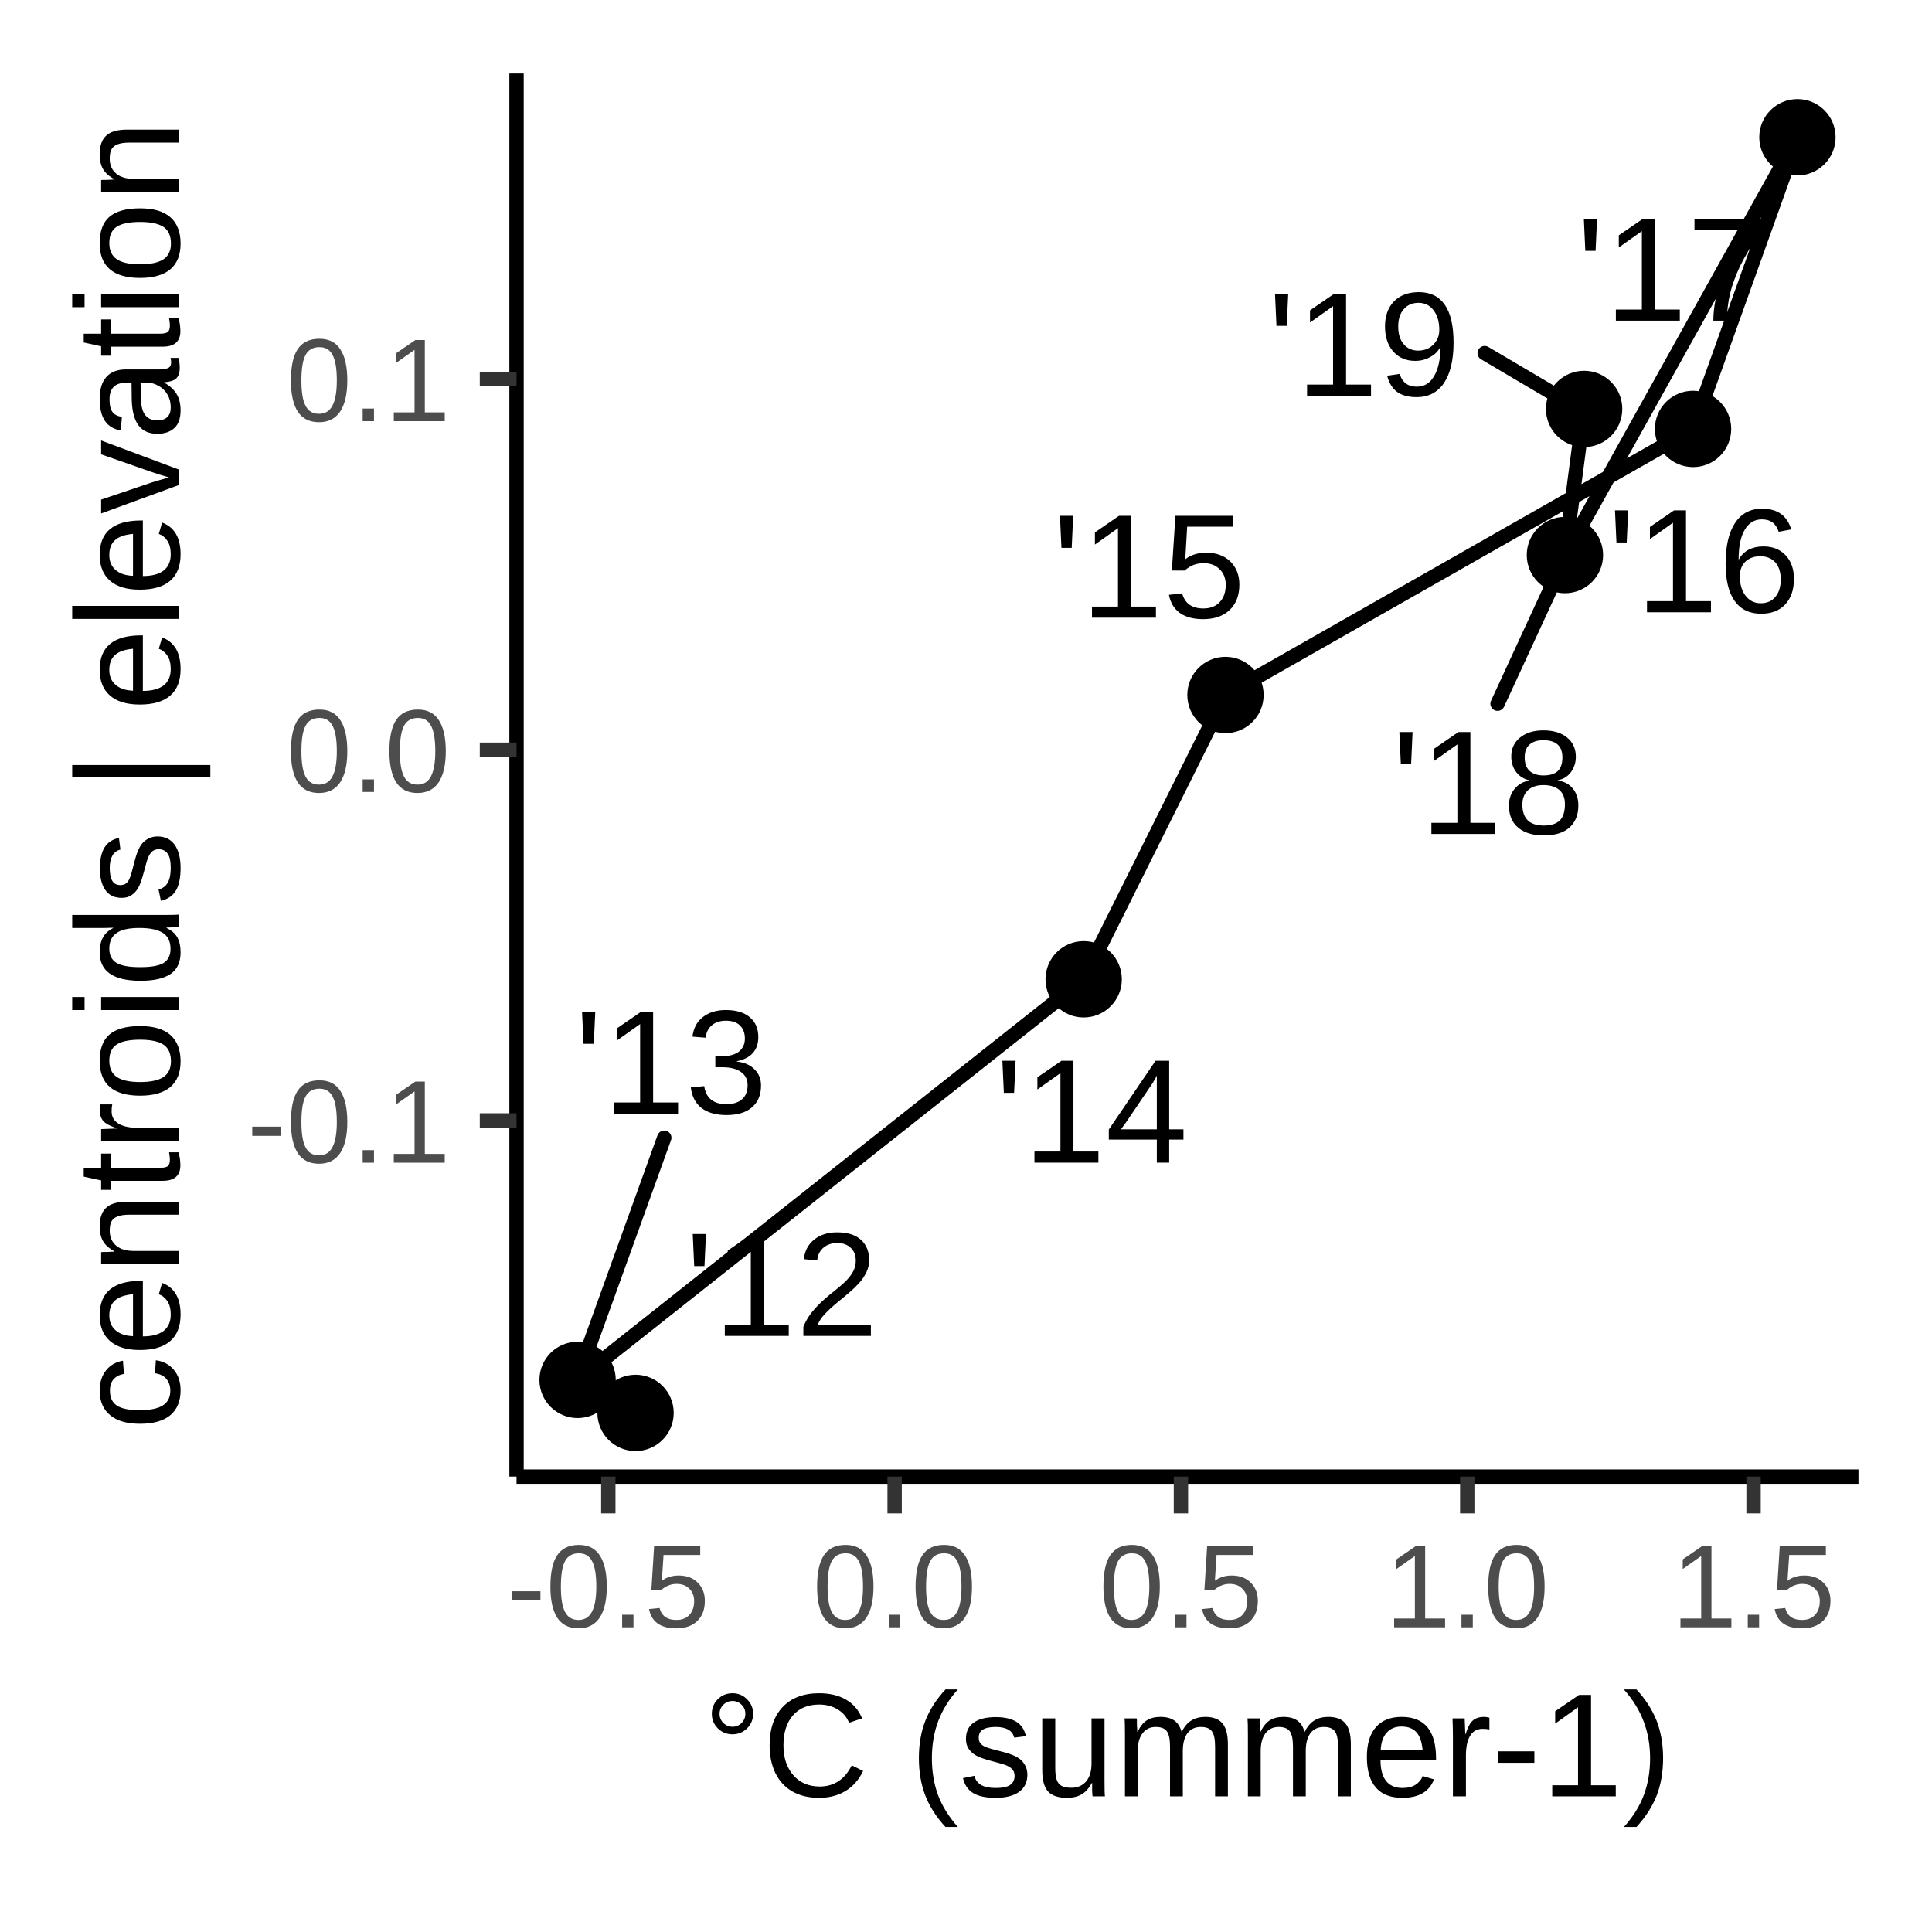
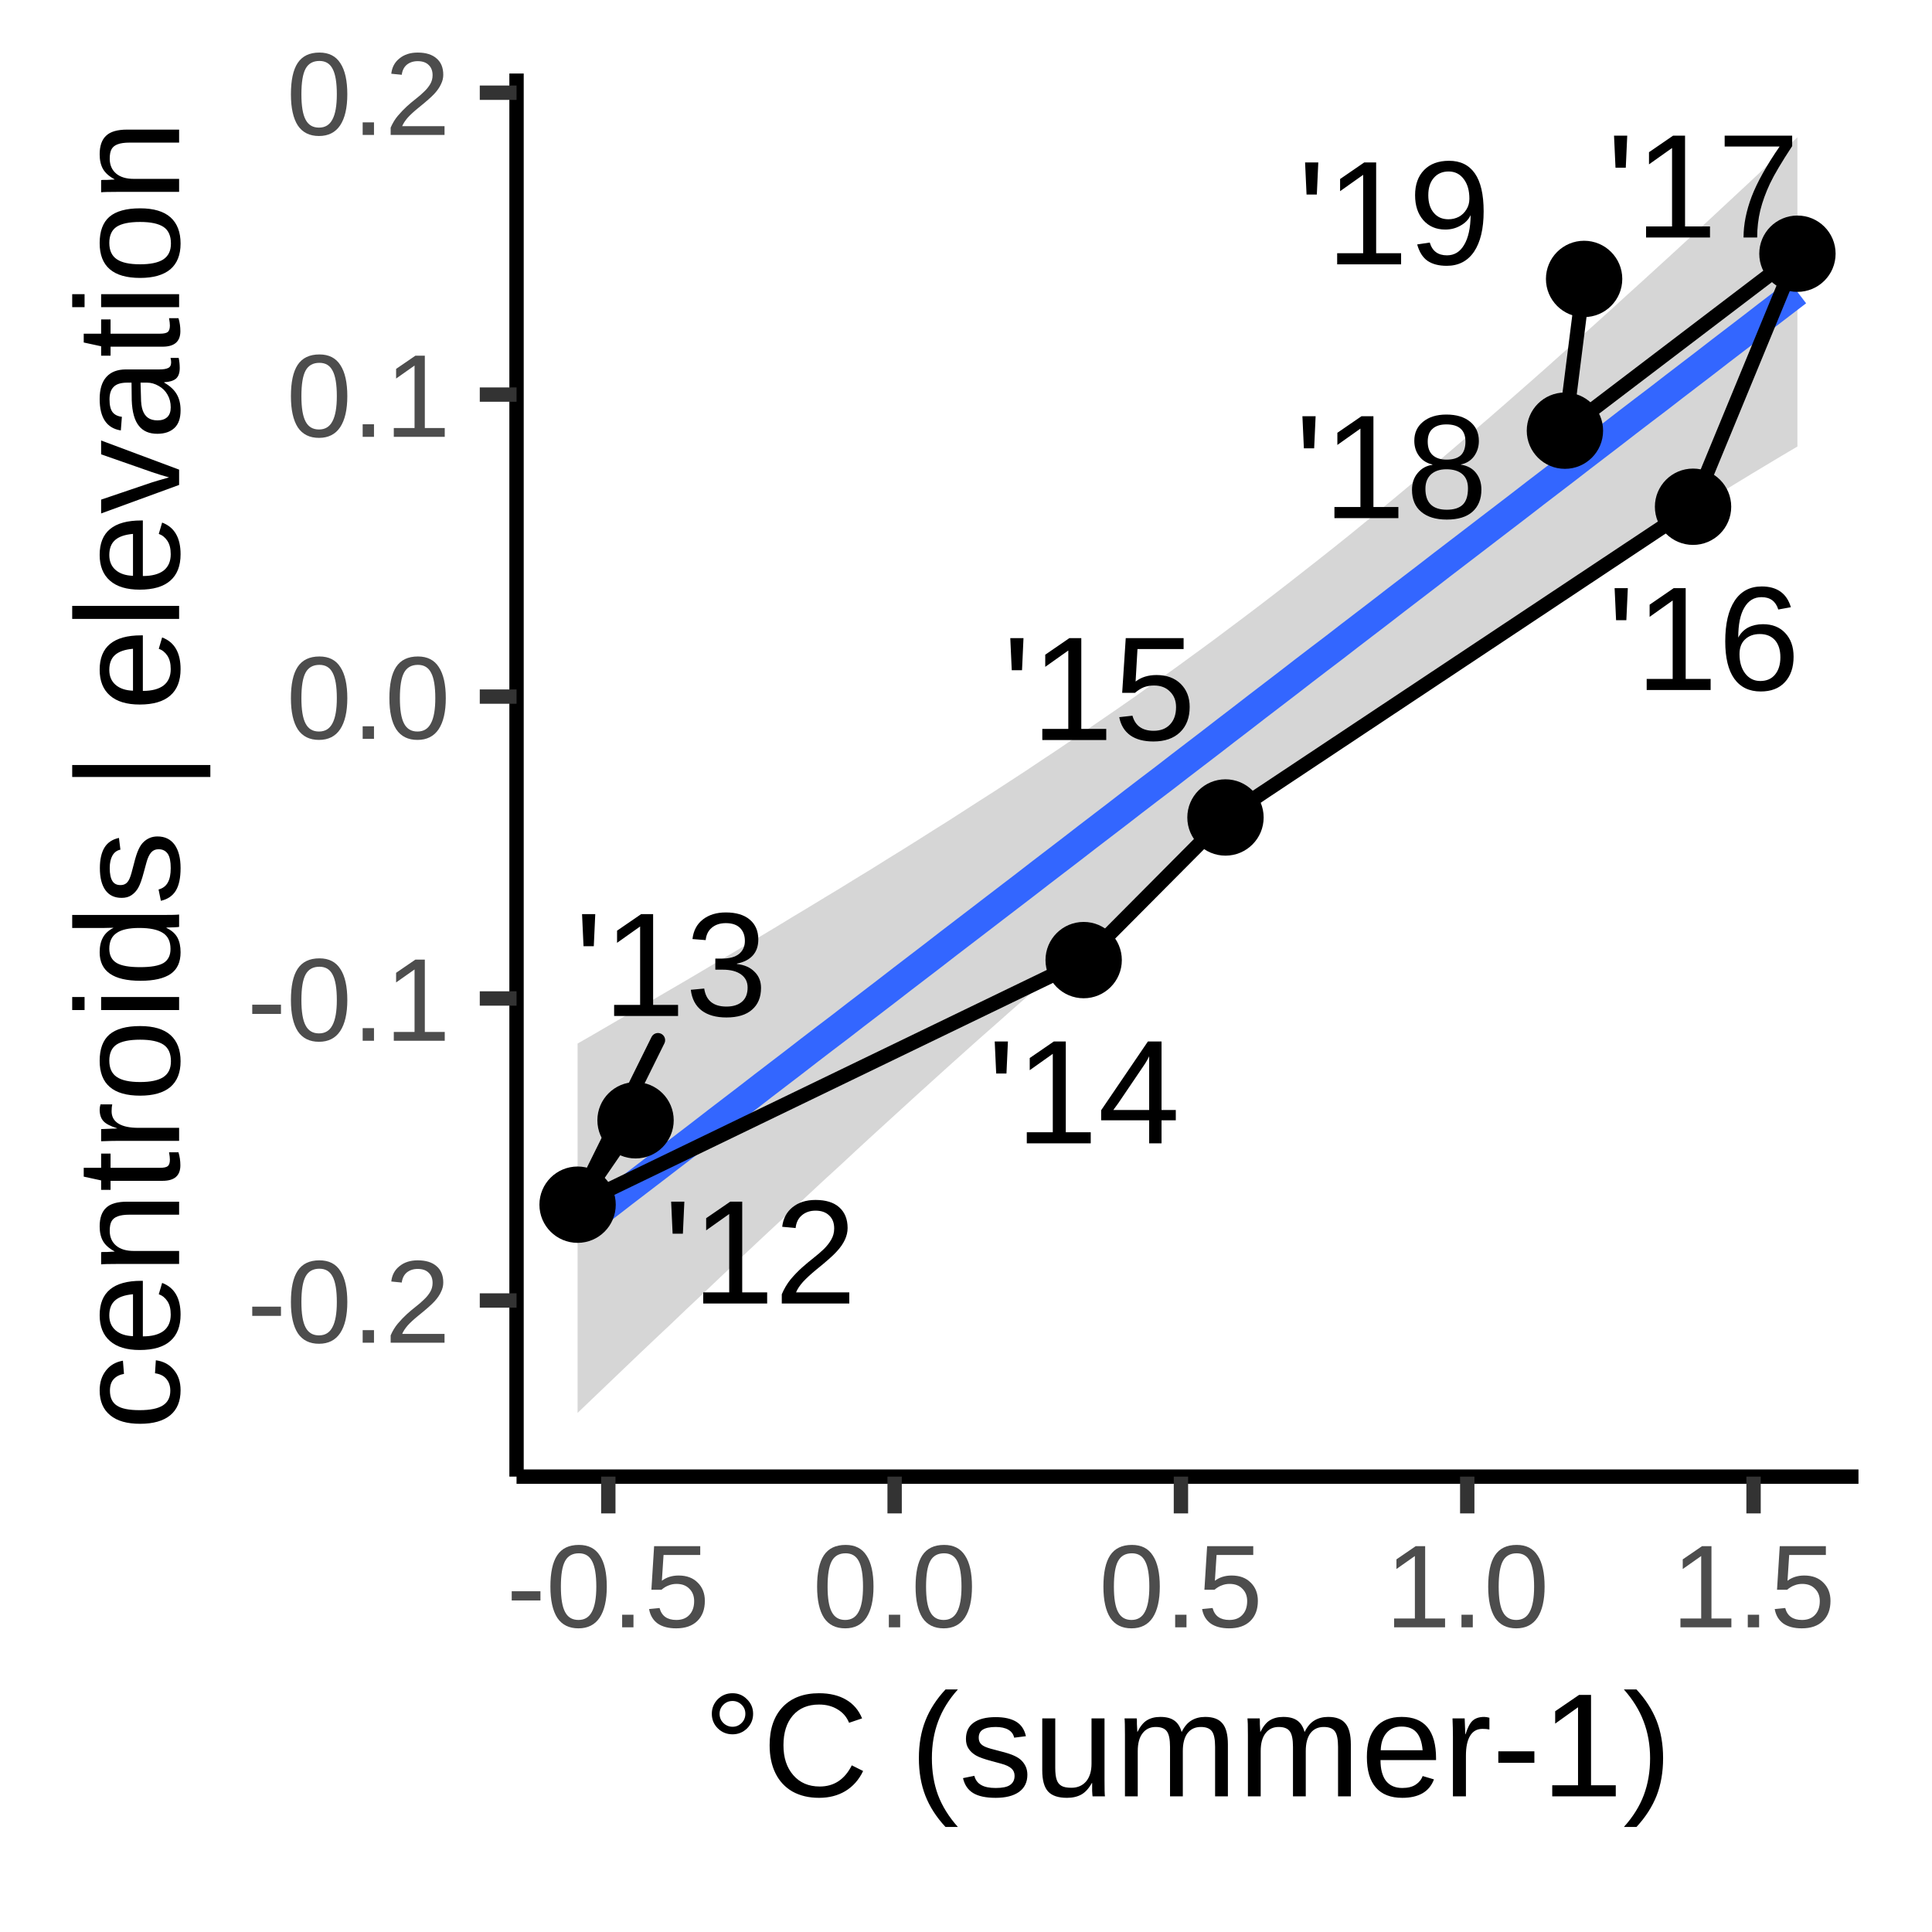
<svg xmlns="http://www.w3.org/2000/svg" viewBox="0 0 144.00 144.00">
  <defs>
    <style type="text/css">
    line, polyline, polygon, path, rect, circle {
      fill: none;
      stroke: #000000;
      stroke-linecap: round;
      stroke-linejoin: round;
      stroke-miterlimit: 10.00;
    }
  </style>
  </defs>
  <rect width="100%" height="100%" style="stroke: none; fill: #FFFFFF;" />
  <rect x="0.00" y="0.00" width="144.00" height="144.00" style="stroke-width: 1.07; stroke: #FFFFFF; fill: #FFFFFF;" />
  <defs>
    <clipPath id="cpMzguNTB8MTM4LjUyfDExMC4wNnw1LjQ4">
      <rect x="38.50" y="5.48" width="100.02" height="104.58" />
    </clipPath>
  </defs>
  <rect x="38.50" y="5.48" width="100.02" height="104.58" style="stroke-width: 1.07; stroke: none; fill: #FFFFFF;" clip-path="url(#cpMzguNTB8MTM4LjUyfDExMC4wNnw1LjQ4)" />
-   <polyline points="47.37,105.31 43.05,102.85 80.77,72.99 91.34,51.80 126.19,31.97 133.97,10.23 116.64,41.37 118.07,30.48 " style="stroke-width: 1.07; stroke-linecap: butt;" clip-path="url(#cpMzguNTB8MTM4LjUyfDExMC4wNnw1LjQ4)" />
-   <circle cx="47.37" cy="105.31" r="2.49" style="stroke-width: 0.71; fill: #000000;" clip-path="url(#cpMzguNTB8MTM4LjUyfDExMC4wNnw1LjQ4)" />
-   <circle cx="43.05" cy="102.85" r="2.49" style="stroke-width: 0.71; fill: #000000;" clip-path="url(#cpMzguNTB8MTM4LjUyfDExMC4wNnw1LjQ4)" />
-   <circle cx="80.77" cy="72.99" r="2.49" style="stroke-width: 0.71; fill: #000000;" clip-path="url(#cpMzguNTB8MTM4LjUyfDExMC4wNnw1LjQ4)" />
-   <circle cx="91.34" cy="51.80" r="2.49" style="stroke-width: 0.71; fill: #000000;" clip-path="url(#cpMzguNTB8MTM4LjUyfDExMC4wNnw1LjQ4)" />
-   <circle cx="126.19" cy="31.97" r="2.49" style="stroke-width: 0.71; fill: #000000;" clip-path="url(#cpMzguNTB8MTM4LjUyfDExMC4wNnw1LjQ4)" />
-   <circle cx="133.97" cy="10.23" r="2.49" style="stroke-width: 0.71; fill: #000000;" clip-path="url(#cpMzguNTB8MTM4LjUyfDExMC4wNnw1LjQ4)" />
-   <circle cx="116.64" cy="41.37" r="2.49" style="stroke-width: 0.71; fill: #000000;" clip-path="url(#cpMzguNTB8MTM4LjUyfDExMC4wNnw1LjQ4)" />
-   <circle cx="118.07" cy="30.48" r="2.49" style="stroke-width: 0.71; fill: #000000;" clip-path="url(#cpMzguNTB8MTM4LjUyfDExMC4wNnw1LjQ4)" />
+   <polygon points="43.05,77.78 44.20,77.12 45.35,76.45 46.50,75.78 47.65,75.11 48.80,74.44 49.96,73.76 51.11,73.09 52.26,72.41 53.41,71.73 54.56,71.05 55.71,70.36 56.86,69.68 58.01,68.99 59.16,68.29 60.31,67.60 61.46,66.90 62.62,66.20 63.77,65.49 64.92,64.79 66.07,64.07 67.22,63.36 68.37,62.64 69.52,61.91 70.67,61.19 71.82,60.45 72.97,59.71 74.13,58.97 75.28,58.22 76.43,57.47 77.58,56.70 78.73,55.94 79.88,55.16 81.03,54.38 82.18,53.59 83.33,52.80 84.48,52.00 85.63,51.18 86.79,50.37 87.94,49.54 89.09,48.70 90.24,47.86 91.39,47.00 92.54,46.14 93.69,45.27 94.84,44.39 95.99,43.50 97.14,42.60 98.29,41.70 99.45,40.78 100.60,39.86 101.75,38.92 102.90,37.98 104.05,37.03 105.20,36.07 106.35,35.11 107.50,34.13 108.65,33.15 109.80,32.16 110.96,31.17 112.11,30.17 113.26,29.16 114.41,28.15 115.56,27.13 116.71,26.10 117.86,25.07 119.01,24.04 120.16,23.00 121.31,21.95 122.46,20.91 123.62,19.85 124.77,18.80 125.92,17.74 127.07,16.68 128.22,15.61 129.37,14.54 130.52,13.47 131.67,12.39 132.82,11.31 133.97,10.23 133.97,33.28 132.82,33.96 131.67,34.65 130.52,35.34 129.37,36.04 128.22,36.74 127.07,37.44 125.92,38.14 124.77,38.85 123.62,39.56 122.46,40.27 121.31,40.99 120.16,41.71 119.01,42.44 117.86,43.17 116.71,43.91 115.56,44.65 114.41,45.40 113.26,46.15 112.11,46.91 110.96,47.68 109.80,48.45 108.65,49.23 107.50,50.02 106.35,50.81 105.20,51.61 104.05,52.42 102.90,53.24 101.75,54.06 100.60,54.89 99.45,55.74 98.29,56.59 97.14,57.45 95.99,58.31 94.84,59.19 93.69,60.08 92.54,60.97 91.39,61.88 90.24,62.79 89.09,63.71 87.94,64.65 86.79,65.59 85.63,66.53 84.48,67.49 83.33,68.45 82.18,69.42 81.03,70.40 79.88,71.39 78.73,72.38 77.58,73.38 76.43,74.39 75.28,75.40 74.13,76.42 72.97,77.44 71.82,78.47 70.67,79.50 69.52,80.54 68.37,81.58 67.22,82.63 66.07,83.68 64.92,84.73 63.77,85.79 62.62,86.86 61.46,87.92 60.31,88.99 59.16,90.06 58.01,91.14 56.86,92.21 55.71,93.29 54.56,94.37 53.41,95.46 52.26,96.55 51.11,97.63 49.96,98.73 48.80,99.82 47.65,100.91 46.50,102.01 45.35,103.11 44.20,104.21 43.05,105.31 " style="stroke-width: 0.75; stroke: none; fill: #999999; fill-opacity: 0.40;" clip-path="url(#cpMzguNTB8MTM4LjUyfDExMC4wNnw1LjQ4)" />
+   <polyline points="43.05,77.78 44.20,77.12 45.35,76.45 46.50,75.78 47.65,75.11 48.80,74.44 49.96,73.76 51.11,73.09 52.26,72.41 53.41,71.73 54.56,71.05 55.71,70.36 56.86,69.68 58.01,68.99 59.16,68.29 60.31,67.60 61.46,66.90 62.62,66.20 63.77,65.49 64.92,64.79 66.07,64.07 67.22,63.36 68.37,62.64 69.52,61.91 70.67,61.19 71.82,60.45 72.97,59.71 74.13,58.97 75.28,58.22 76.43,57.47 77.58,56.70 78.73,55.94 79.88,55.16 81.03,54.38 82.18,53.59 83.33,52.80 84.48,52.00 85.63,51.18 86.79,50.37 87.94,49.54 89.09,48.70 90.24,47.86 91.39,47.00 92.54,46.14 93.69,45.27 94.84,44.39 95.99,43.50 97.14,42.60 98.29,41.70 99.45,40.78 100.60,39.86 101.75,38.92 102.90,37.98 104.05,37.03 105.20,36.07 106.35,35.11 107.50,34.13 108.65,33.15 109.80,32.16 110.96,31.17 112.11,30.17 113.26,29.16 114.41,28.15 115.56,27.13 116.71,26.10 117.86,25.07 119.01,24.04 120.16,23.00 121.31,21.95 122.46,20.91 123.62,19.85 124.77,18.80 125.92,17.74 127.07,16.68 128.22,15.61 129.37,14.54 130.52,13.47 131.67,12.39 132.82,11.31 133.97,10.23 " style="stroke-width: 2.13; stroke: none;" clip-path="url(#cpMzguNTB8MTM4LjUyfDExMC4wNnw1LjQ4)" />
+   <polyline points="133.97,33.28 132.82,33.96 131.67,34.65 130.52,35.34 129.37,36.04 128.22,36.74 127.07,37.44 125.92,38.14 124.77,38.85 123.62,39.56 122.46,40.27 121.31,40.99 120.16,41.71 119.01,42.44 117.86,43.17 116.71,43.91 115.56,44.65 114.41,45.40 113.26,46.15 112.11,46.91 110.96,47.68 109.80,48.45 108.65,49.23 107.50,50.02 106.35,50.81 105.20,51.61 104.05,52.42 102.90,53.24 101.75,54.06 100.60,54.89 99.45,55.74 98.29,56.59 97.14,57.45 95.99,58.31 94.84,59.19 93.69,60.08 92.54,60.97 91.39,61.88 90.24,62.79 89.09,63.71 87.94,64.65 86.79,65.59 85.63,66.53 84.48,67.49 83.33,68.45 82.18,69.42 81.03,70.40 79.88,71.39 78.73,72.38 77.58,73.38 76.43,74.39 75.28,75.40 74.13,76.42 72.97,77.44 71.82,78.47 70.67,79.50 69.52,80.54 68.37,81.58 67.22,82.63 66.07,83.68 64.92,84.73 63.77,85.79 62.62,86.86 61.46,87.92 60.31,88.99 59.16,90.06 58.01,91.14 56.86,92.21 55.71,93.29 54.56,94.37 53.41,95.46 52.26,96.55 51.11,97.63 49.96,98.73 48.80,99.82 47.65,100.91 46.50,102.01 45.35,103.11 44.20,104.21 43.05,105.31 " style="stroke-width: 2.13; stroke: none;" clip-path="url(#cpMzguNTB8MTM4LjUyfDExMC4wNnw1LjQ4)" />
+   <polyline points="43.05,91.55 44.20,90.66 45.35,89.78 46.50,88.89 47.65,88.01 48.80,87.13 49.96,86.24 51.11,85.36 52.26,84.48 53.41,83.59 54.56,82.71 55.71,81.83 56.86,80.94 58.01,80.06 59.16,79.18 60.31,78.29 61.46,77.41 62.62,76.53 63.77,75.64 64.92,74.76 66.07,73.88 67.22,72.99 68.37,72.11 69.52,71.23 70.67,70.34 71.82,69.46 72.97,68.58 74.13,67.69 75.28,66.81 76.43,65.93 77.58,65.04 78.73,64.16 79.88,63.28 81.03,62.39 82.18,61.51 83.33,60.63 84.48,59.74 85.63,58.86 86.79,57.98 87.94,57.09 89.09,56.21 90.24,55.33 91.39,54.44 92.54,53.56 93.69,52.67 94.84,51.79 95.99,50.91 97.14,50.02 98.29,49.14 99.45,48.26 100.60,47.37 101.75,46.49 102.90,45.61 104.05,44.72 105.20,43.84 106.35,42.96 107.50,42.07 108.65,41.19 109.80,40.31 110.96,39.42 112.11,38.54 113.26,37.66 114.41,36.77 115.56,35.89 116.71,35.01 117.86,34.12 119.01,33.24 120.16,32.36 121.31,31.47 122.46,30.59 123.62,29.71 124.77,28.82 125.92,27.94 127.07,27.06 128.22,26.17 129.37,25.29 130.52,24.41 131.67,23.52 132.82,22.64 133.97,21.76 " style="stroke-width: 2.13; stroke: #3366FF; stroke-linecap: butt;" clip-path="url(#cpMzguNTB8MTM4LjUyfDExMC4wNnw1LjQ4)" />
+   <polyline points="47.37,83.50 43.05,89.79 80.77,71.56 91.34,60.93 126.19,37.77 133.97,18.91 116.64,32.10 118.07,20.79 " style="stroke-width: 1.07; stroke-linecap: butt;" clip-path="url(#cpMzguNTB8MTM4LjUyfDExMC4wNnw1LjQ4)" />
+   <circle cx="47.37" cy="83.50" r="2.49" style="stroke-width: 0.71; fill: #000000;" clip-path="url(#cpMzguNTB8MTM4LjUyfDExMC4wNnw1LjQ4)" />
+   <circle cx="43.05" cy="89.79" r="2.49" style="stroke-width: 0.71; fill: #000000;" clip-path="url(#cpMzguNTB8MTM4LjUyfDExMC4wNnw1LjQ4)" />
+   <circle cx="80.77" cy="71.56" r="2.49" style="stroke-width: 0.71; fill: #000000;" clip-path="url(#cpMzguNTB8MTM4LjUyfDExMC4wNnw1LjQ4)" />
+   <circle cx="91.34" cy="60.93" r="2.49" style="stroke-width: 0.71; fill: #000000;" clip-path="url(#cpMzguNTB8MTM4LjUyfDExMC4wNnw1LjQ4)" />
+   <circle cx="126.19" cy="37.77" r="2.49" style="stroke-width: 0.71; fill: #000000;" clip-path="url(#cpMzguNTB8MTM4LjUyfDExMC4wNnw1LjQ4)" />
+   <circle cx="133.97" cy="18.91" r="2.49" style="stroke-width: 0.71; fill: #000000;" clip-path="url(#cpMzguNTB8MTM4LjUyfDExMC4wNnw1LjQ4)" />
+   <circle cx="116.64" cy="32.10" r="2.49" style="stroke-width: 0.71; fill: #000000;" clip-path="url(#cpMzguNTB8MTM4LjUyfDExMC4wNnw1LjQ4)" />
+   <circle cx="118.07" cy="20.79" r="2.49" style="stroke-width: 0.71; fill: #000000;" clip-path="url(#cpMzguNTB8MTM4LjUyfDExMC4wNnw1LjQ4)" />
  <g clip-path="url(#cpMzguNTB8MTM4LjUyfDExMC4wNnw1LjQ4)">
-     <text x="51.07" y="99.57" style="font-size: 11.04px; font-family: Arial;" textLength="14.39px" lengthAdjust="spacingAndGlyphs">'12</text>
+     <text x="49.46" y="97.16" style="font-size: 11.04px; font-family: Arial;" textLength="14.39px" lengthAdjust="spacingAndGlyphs">'12</text>
  </g>
-   <line x1="49.51" y1="84.80" x2="43.26" y2="102.13" style="stroke-width: 1.07;" clip-path="url(#cpMzguNTB8MTM4LjUyfDExMC4wNnw1LjQ4)" />
+   <line x1="49.04" y1="77.53" x2="43.33" y2="89.07" style="stroke-width: 1.07;" clip-path="url(#cpMzguNTB8MTM4LjUyfDExMC4wNnw1LjQ4)" />
  <g clip-path="url(#cpMzguNTB8MTM4LjUyfDExMC4wNnw1LjQ4)">
-     <text x="42.82" y="83.00" style="font-size: 11.04px; font-family: Arial;" textLength="14.39px" lengthAdjust="spacingAndGlyphs">'13</text>
+     <text x="42.82" y="75.73" style="font-size: 11.04px; font-family: Arial;" textLength="14.39px" lengthAdjust="spacingAndGlyphs">'13</text>
  </g>
  <g clip-path="url(#cpMzguNTB8MTM4LjUyfDExMC4wNnw1LjQ4)">
-     <text x="74.15" y="86.66" style="font-size: 11.04px; font-family: Arial;" textLength="14.39px" lengthAdjust="spacingAndGlyphs">'14</text>
+     <text x="73.58" y="85.22" style="font-size: 11.04px; font-family: Arial;" textLength="14.39px" lengthAdjust="spacingAndGlyphs">'14</text>
  </g>
  <g clip-path="url(#cpMzguNTB8MTM4LjUyfDExMC4wNnw1LjQ4)">
-     <text x="78.44" y="46.04" style="font-size: 11.04px; font-family: Arial;" textLength="14.39px" lengthAdjust="spacingAndGlyphs">'15</text>
+     <text x="74.74" y="55.16" style="font-size: 11.04px; font-family: Arial;" textLength="14.39px" lengthAdjust="spacingAndGlyphs">'15</text>
  </g>
  <g clip-path="url(#cpMzguNTB8MTM4LjUyfDExMC4wNnw1LjQ4)">
-     <text x="119.81" y="45.63" style="font-size: 11.04px; font-family: Arial;" textLength="14.39px" lengthAdjust="spacingAndGlyphs">'16</text>
+     <text x="119.78" y="51.43" style="font-size: 11.04px; font-family: Arial;" textLength="14.39px" lengthAdjust="spacingAndGlyphs">'16</text>
  </g>
  <g clip-path="url(#cpMzguNTB8MTM4LjUyfDExMC4wNnw1LjQ4)">
-     <text x="117.49" y="23.90" style="font-size: 11.04px; font-family: Arial;" textLength="14.39px" lengthAdjust="spacingAndGlyphs">'17</text>
+     <text x="119.74" y="17.70" style="font-size: 11.04px; font-family: Arial;" textLength="14.39px" lengthAdjust="spacingAndGlyphs">'17</text>
  </g>
-   <line x1="111.62" y1="52.45" x2="116.40" y2="42.09" style="stroke-width: 1.07;" clip-path="url(#cpMzguNTB8MTM4LjUyfDExMC4wNnw1LjQ4)" />
  <g clip-path="url(#cpMzguNTB8MTM4LjUyfDExMC4wNnw1LjQ4)">
-     <text x="103.74" y="62.16" style="font-size: 11.04px; font-family: Arial;" textLength="14.39px" lengthAdjust="spacingAndGlyphs">'18</text>
+     <text x="96.51" y="38.62" style="font-size: 11.04px; font-family: Arial;" textLength="14.39px" lengthAdjust="spacingAndGlyphs">'18</text>
  </g>
-   <line x1="110.66" y1="26.32" x2="117.35" y2="30.27" style="stroke-width: 1.07;" clip-path="url(#cpMzguNTB8MTM4LjUyfDExMC4wNnw1LjQ4)" />
  <g clip-path="url(#cpMzguNTB8MTM4LjUyfDExMC4wNnw1LjQ4)">
-     <text x="94.47" y="29.49" style="font-size: 11.04px; font-family: Arial;" textLength="14.39px" lengthAdjust="spacingAndGlyphs">'19</text>
+     <text x="96.71" y="19.70" style="font-size: 11.04px; font-family: Arial;" textLength="14.39px" lengthAdjust="spacingAndGlyphs">'19</text>
  </g>
  <defs>
    <clipPath id="cpMC4wMHwxNDQuMDB8MTQ0LjAwfDAuMDA=">
      <rect x="0.00" y="0.00" width="144.00" height="144.00" />
    </clipPath>
  </defs>
  <polyline points="38.50,110.06 38.50,5.48 " style="stroke-width: 1.07; stroke-linecap: butt;" clip-path="url(#cpMC4wMHwxNDQuMDB8MTQ0LjAwfDAuMDA=)" />
  <g clip-path="url(#cpMC4wMHwxNDQuMDB8MTQ0LjAwfDAuMDA=)">
-     <text x="18.41" y="86.66" style="font-size: 8.80px; fill: #4D4D4D; font-family: Arial;" textLength="15.16px" lengthAdjust="spacingAndGlyphs">-0.1</text>
+     <text x="18.41" y="100.08" style="font-size: 8.80px; fill: #4D4D4D; font-family: Arial;" textLength="15.16px" lengthAdjust="spacingAndGlyphs">-0.2</text>
  </g>
  <g clip-path="url(#cpMC4wMHwxNDQuMDB8MTQ0LjAwfDAuMDA=)">
-     <text x="21.34" y="59.03" style="font-size: 8.80px; fill: #4D4D4D; font-family: Arial;" textLength="12.23px" lengthAdjust="spacingAndGlyphs">0.0</text>
+     <text x="18.41" y="77.57" style="font-size: 8.80px; fill: #4D4D4D; font-family: Arial;" textLength="15.16px" lengthAdjust="spacingAndGlyphs">-0.1</text>
  </g>
  <g clip-path="url(#cpMC4wMHwxNDQuMDB8MTQ0LjAwfDAuMDA=)">
-     <text x="21.34" y="31.39" style="font-size: 8.80px; fill: #4D4D4D; font-family: Arial;" textLength="12.23px" lengthAdjust="spacingAndGlyphs">0.1</text>
+     <text x="21.34" y="55.07" style="font-size: 8.80px; fill: #4D4D4D; font-family: Arial;" textLength="12.23px" lengthAdjust="spacingAndGlyphs">0.0</text>
  </g>
-   <polyline points="35.76,83.51 38.50,83.51 " style="stroke-width: 1.07; stroke: #333333; stroke-linecap: butt;" clip-path="url(#cpMC4wMHwxNDQuMDB8MTQ0LjAwfDAuMDA=)" />
-   <polyline points="35.76,55.88 38.50,55.88 " style="stroke-width: 1.07; stroke: #333333; stroke-linecap: butt;" clip-path="url(#cpMC4wMHwxNDQuMDB8MTQ0LjAwfDAuMDA=)" />
-   <polyline points="35.76,28.24 38.50,28.24 " style="stroke-width: 1.07; stroke: #333333; stroke-linecap: butt;" clip-path="url(#cpMC4wMHwxNDQuMDB8MTQ0LjAwfDAuMDA=)" />
+   <g clip-path="url(#cpMC4wMHwxNDQuMDB8MTQ0LjAwfDAuMDA=)">
+     <text x="21.34" y="32.56" style="font-size: 8.80px; fill: #4D4D4D; font-family: Arial;" textLength="12.23px" lengthAdjust="spacingAndGlyphs">0.1</text>
+   </g>
+   <g clip-path="url(#cpMC4wMHwxNDQuMDB8MTQ0LjAwfDAuMDA=)">
+     <text x="21.34" y="10.06" style="font-size: 8.80px; fill: #4D4D4D; font-family: Arial;" textLength="12.23px" lengthAdjust="spacingAndGlyphs">0.2</text>
+   </g>
+   <polyline points="35.76,96.93 38.50,96.93 " style="stroke-width: 1.07; stroke: #333333; stroke-linecap: butt;" clip-path="url(#cpMC4wMHwxNDQuMDB8MTQ0LjAwfDAuMDA=)" />
+   <polyline points="35.76,74.42 38.50,74.42 " style="stroke-width: 1.07; stroke: #333333; stroke-linecap: butt;" clip-path="url(#cpMC4wMHwxNDQuMDB8MTQ0LjAwfDAuMDA=)" />
+   <polyline points="35.76,51.92 38.50,51.92 " style="stroke-width: 1.07; stroke: #333333; stroke-linecap: butt;" clip-path="url(#cpMC4wMHwxNDQuMDB8MTQ0LjAwfDAuMDA=)" />
+   <polyline points="35.76,29.41 38.50,29.41 " style="stroke-width: 1.07; stroke: #333333; stroke-linecap: butt;" clip-path="url(#cpMC4wMHwxNDQuMDB8MTQ0LjAwfDAuMDA=)" />
+   <polyline points="35.76,6.91 38.50,6.91 " style="stroke-width: 1.07; stroke: #333333; stroke-linecap: butt;" clip-path="url(#cpMC4wMHwxNDQuMDB8MTQ0LjAwfDAuMDA=)" />
  <polyline points="38.50,110.06 138.52,110.06 " style="stroke-width: 1.07; stroke-linecap: butt;" clip-path="url(#cpMC4wMHwxNDQuMDB8MTQ0LjAwfDAuMDA=)" />
  <polyline points="45.34,112.80 45.34,110.06 " style="stroke-width: 1.07; stroke: #333333; stroke-linecap: butt;" clip-path="url(#cpMC4wMHwxNDQuMDB8MTQ0LjAwfDAuMDA=)" />
  <polyline points="66.68,112.80 66.68,110.06 " style="stroke-width: 1.07; stroke: #333333; stroke-linecap: butt;" clip-path="url(#cpMC4wMHwxNDQuMDB8MTQ0LjAwfDAuMDA=)" />
  <polyline points="88.02,112.80 88.02,110.06 " style="stroke-width: 1.07; stroke: #333333; stroke-linecap: butt;" clip-path="url(#cpMC4wMHwxNDQuMDB8MTQ0LjAwfDAuMDA=)" />
  <polyline points="109.36,112.80 109.36,110.06 " style="stroke-width: 1.07; stroke: #333333; stroke-linecap: butt;" clip-path="url(#cpMC4wMHwxNDQuMDB8MTQ0LjAwfDAuMDA=)" />
  <polyline points="130.70,112.80 130.70,110.06 " style="stroke-width: 1.07; stroke: #333333; stroke-linecap: butt;" clip-path="url(#cpMC4wMHwxNDQuMDB8MTQ0LjAwfDAuMDA=)" />
  <g clip-path="url(#cpMC4wMHwxNDQuMDB8MTQ0LjAwfDAuMDA=)">
    <text x="37.75" y="121.29" style="font-size: 8.80px; fill: #4D4D4D; font-family: Arial;" textLength="15.16px" lengthAdjust="spacingAndGlyphs">-0.5</text>
  </g>
  <g clip-path="url(#cpMC4wMHwxNDQuMDB8MTQ0LjAwfDAuMDA=)">
    <text x="60.56" y="121.29" style="font-size: 8.80px; fill: #4D4D4D; font-family: Arial;" textLength="12.23px" lengthAdjust="spacingAndGlyphs">0.0</text>
  </g>
  <g clip-path="url(#cpMC4wMHwxNDQuMDB8MTQ0LjAwfDAuMDA=)">
    <text x="81.90" y="121.29" style="font-size: 8.80px; fill: #4D4D4D; font-family: Arial;" textLength="12.23px" lengthAdjust="spacingAndGlyphs">0.5</text>
  </g>
  <g clip-path="url(#cpMC4wMHwxNDQuMDB8MTQ0LjAwfDAuMDA=)">
    <text x="103.24" y="121.29" style="font-size: 8.80px; fill: #4D4D4D; font-family: Arial;" textLength="12.23px" lengthAdjust="spacingAndGlyphs">1.0</text>
  </g>
  <g clip-path="url(#cpMC4wMHwxNDQuMDB8MTQ0LjAwfDAuMDA=)">
    <text x="124.58" y="121.29" style="font-size: 8.80px; fill: #4D4D4D; font-family: Arial;" textLength="12.23px" lengthAdjust="spacingAndGlyphs">1.5</text>
  </g>
  <g clip-path="url(#cpMC4wMHwxNDQuMDB8MTQ0LjAwfDAuMDA=)">
    <text x="52.40" y="133.89" style="font-size: 11.00px; font-family: Arial;" textLength="4.40px" lengthAdjust="spacingAndGlyphs">°</text>
  </g>
  <g clip-path="url(#cpMC4wMHwxNDQuMDB8MTQ0LjAwfDAuMDA=)">
    <text x="56.80" y="133.89" style="font-size: 11.00px; font-family: Arial;" textLength="67.83px" lengthAdjust="spacingAndGlyphs">C (summer-1)</text>
  </g>
  <g clip-path="url(#cpMC4wMHwxNDQuMDB8MTQ0LjAwfDAuMDA=)">
    <text transform="translate(13.35,106.59) rotate(-90)" style="font-size: 11.00px; font-family: Arial;" textLength="97.64px" lengthAdjust="spacingAndGlyphs">centroids | elevation</text>
  </g>
</svg>
